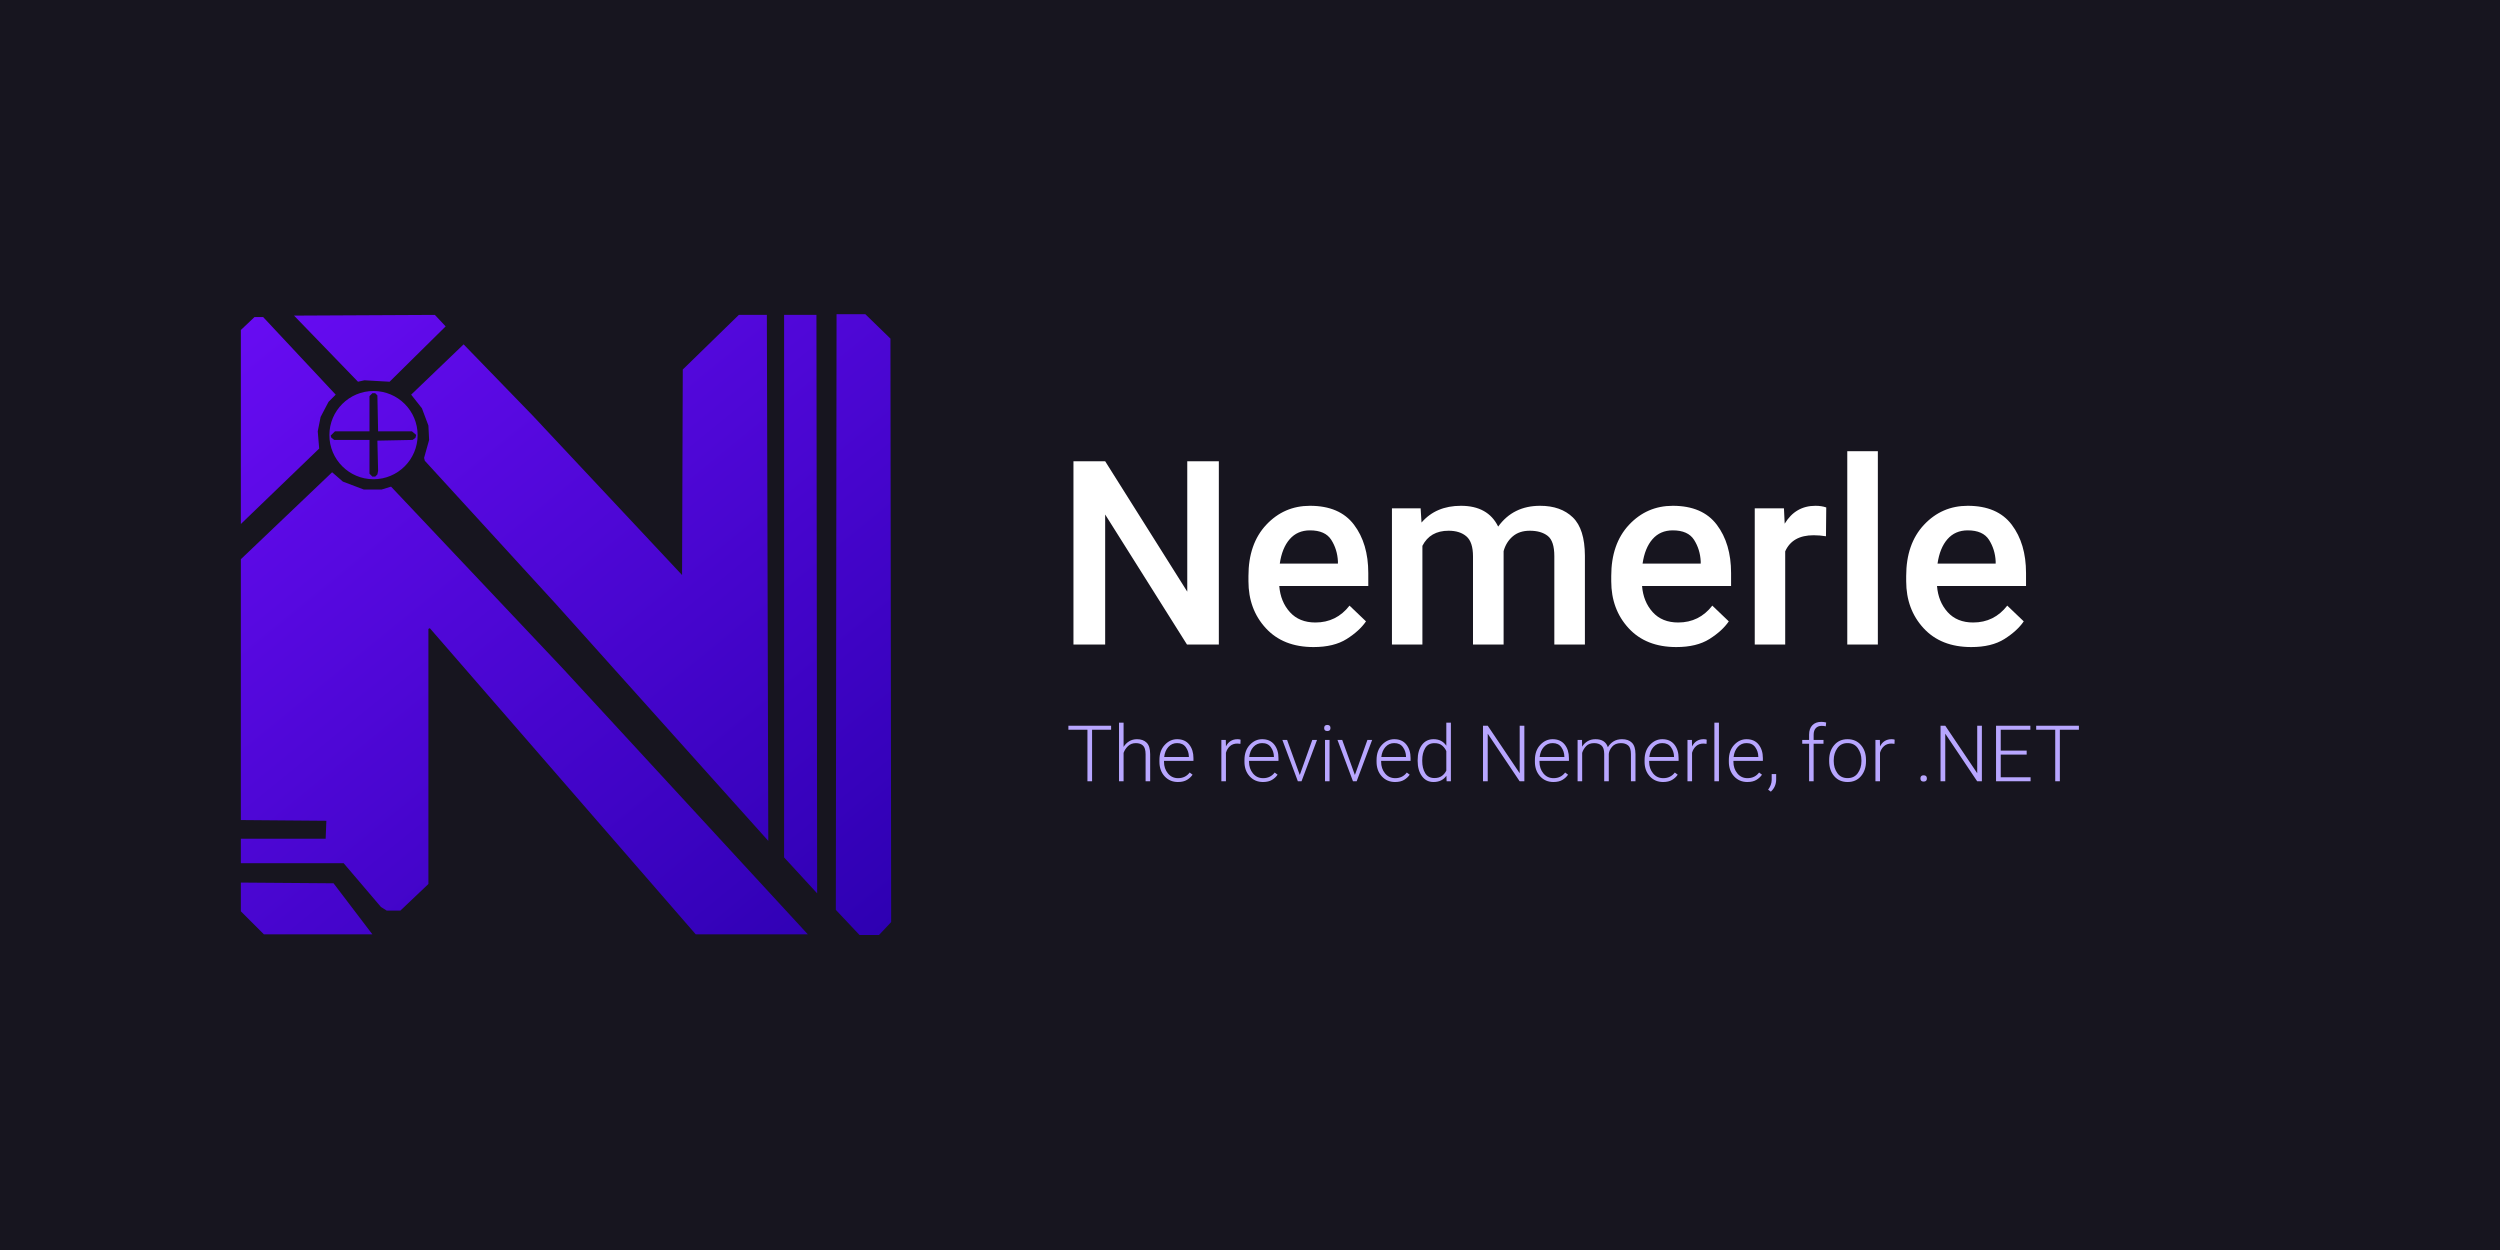
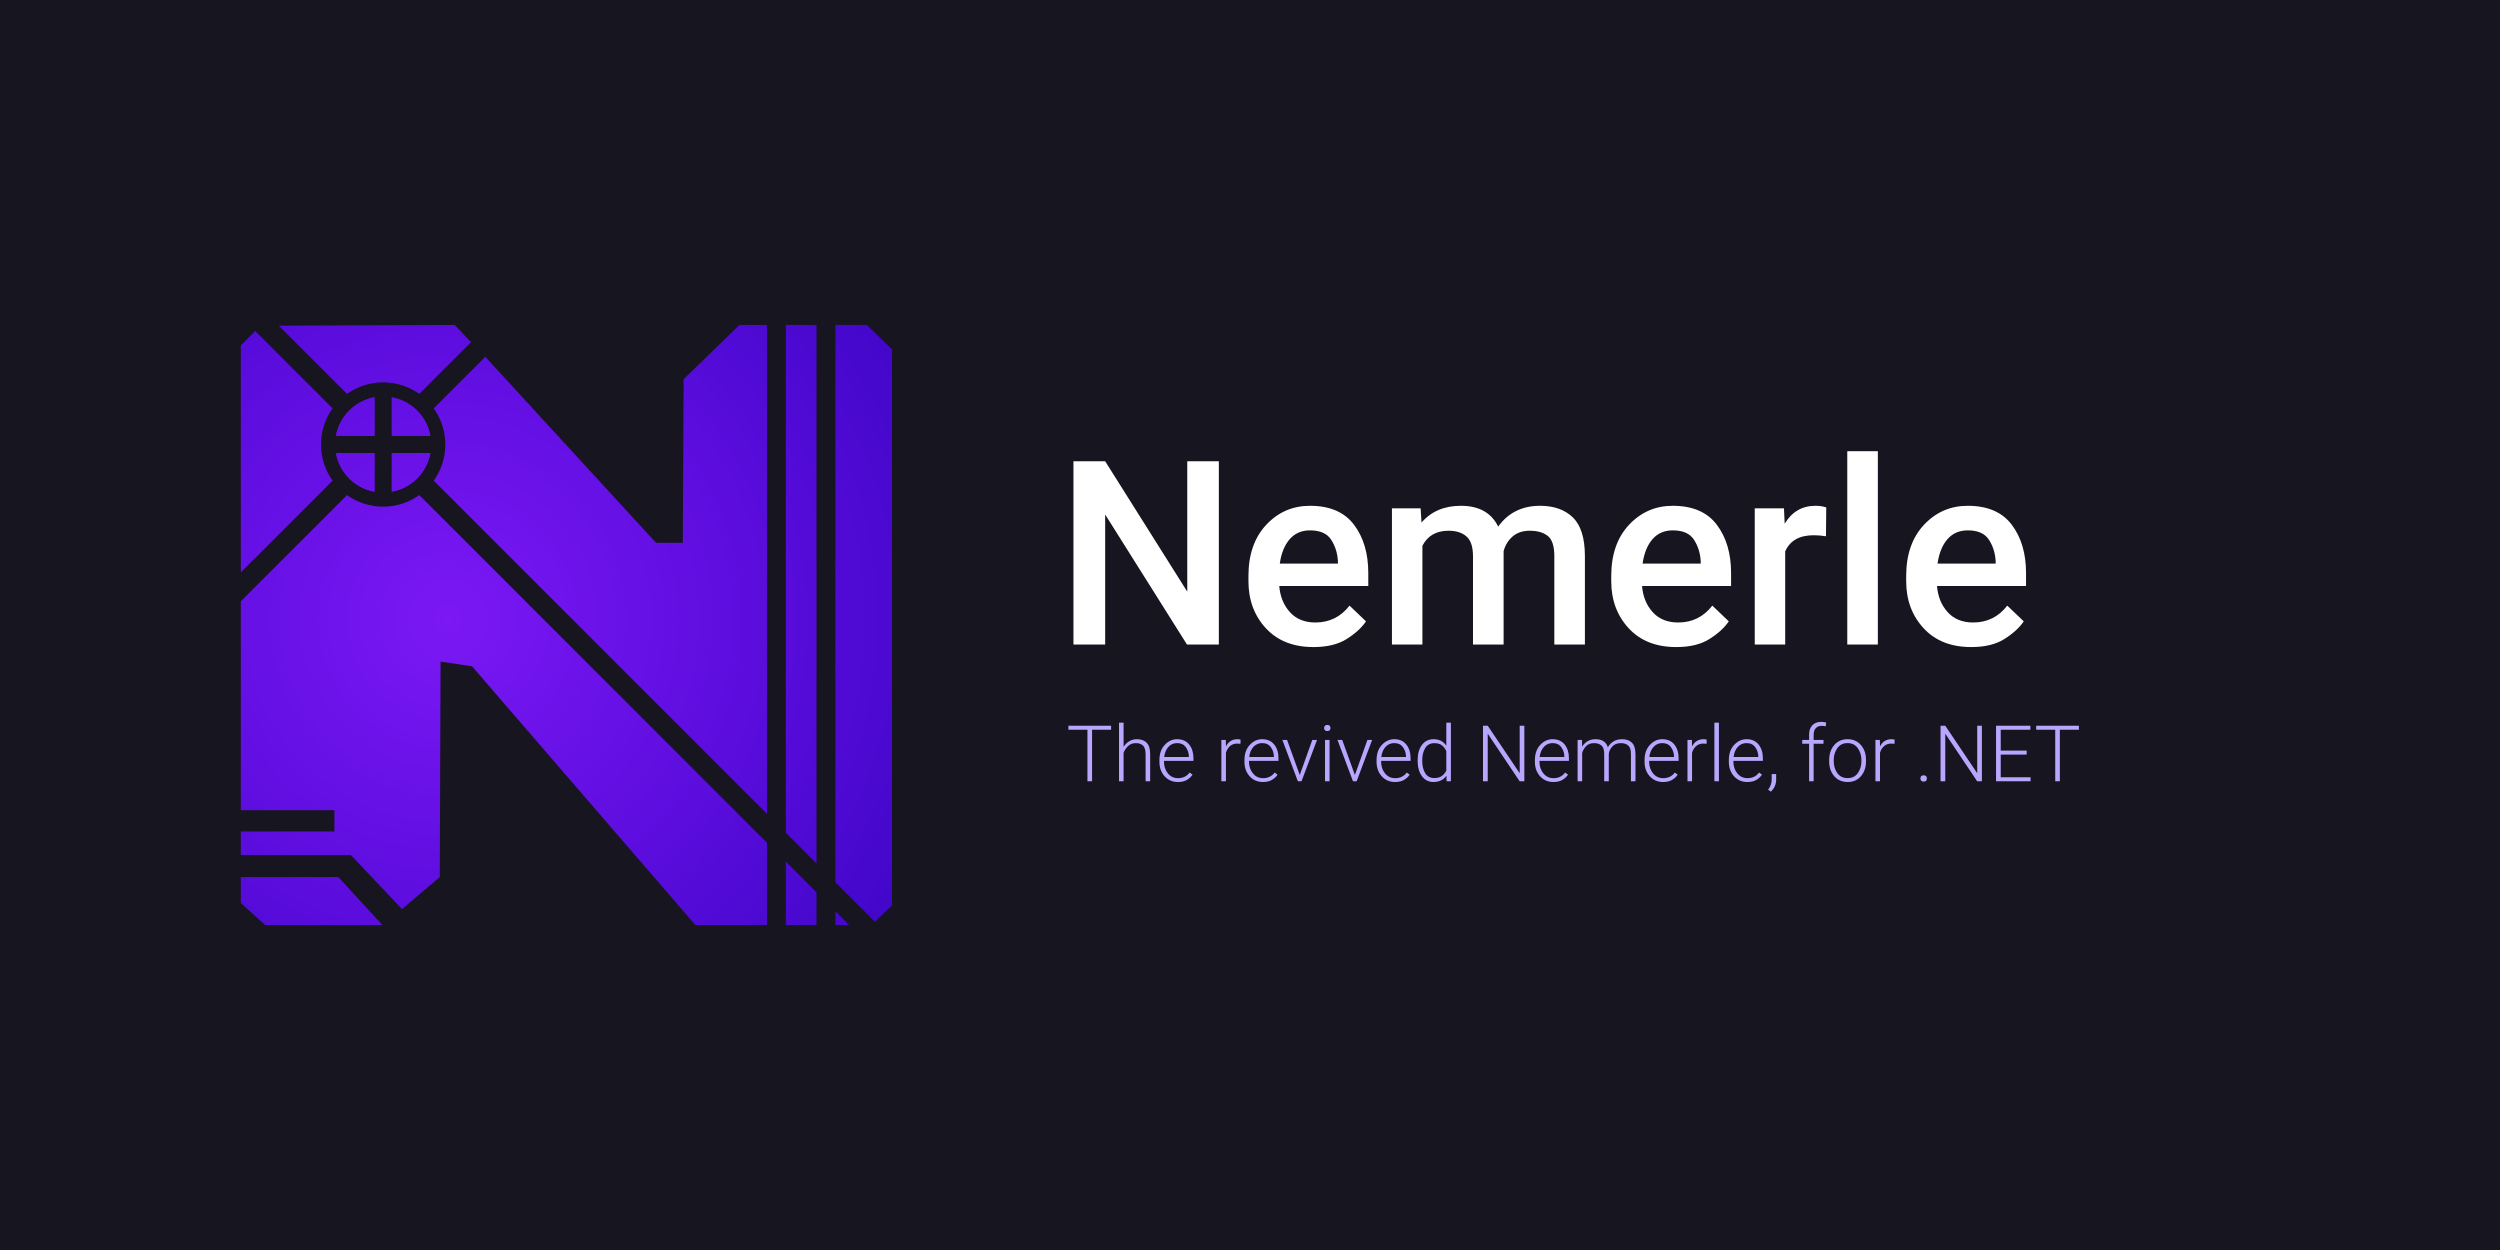
<svg xmlns="http://www.w3.org/2000/svg" width="1280" height="640" viewBox="0 0 1280 640">
-   <defs>
-     <linearGradient id="purple" gradientUnits="userSpaceOnUse" x1="1038.4" y1="1105.2" x2="271.4" y2="162.0">
-       <stop offset="0" stop-color="#2e00b2" />
-       <stop offset="1" stop-color="#670cf2" />
-     </linearGradient>
-   </defs>
  <rect width="1280" height="640" fill="#17151f" />
-   <svg x="110" y="140" width="360" height="360" viewBox="164.8 143.3 978.5 978.5">
-     <g fill="url(#purple)" fill-rule="evenodd">
-       <path d="M201.0,991.0 L201.0,1031.0 L233.0,1063.0 L384.0,1063.0 L330.0,992.0 Z" />
-       <path d="M201.0,541.0 L201.0,904.0 L320.0,905.0 L319.0,930.0 L201.0,930.0 L201.0,964.0 L344.0,964.0 L396.0,1025.0 L404.0,1030.0 L423.0,1030.0 L462.0,993.0 L462.0,638.0 L464.0,637.0 L834.0,1063.0 L990.0,1063.0 L649.0,693.0 L410.0,440.0 L397.0,444.0 L372.0,444.0 L343.0,433.0 L328.0,420.0 Z" />
-       <path d="M324.2,368.3 a61.4,61.4 0 1,0 122.8,0 a61.4,61.4 0 1,0 -122.8,0 Z M384.0,310.0 L388.0,310.0 L391.0,313.0 L392.0,363.0 L439.0,363.0 L445.0,368.0 L444.0,372.0 L440.0,375.0 L391.0,376.0 L392.0,418.0 L391.0,423.0 L388.0,426.0 L384.0,426.0 L380.0,422.0 L380.0,375.0 L331.0,375.0 L327.0,372.0 L326.0,369.0 L332.0,363.0 L380.0,363.0 L380.0,314.0 Z" />
-       <path d="M232.0,204.0 L220.0,204.0 L201.0,222.0 L201.0,492.0 L310.0,387.0 L308.0,363.0 L312.0,343.0 L323.0,322.0 L333.0,312.0 Z" />
-       <path d="M957.0,201.0 L957.0,956.0 L1003.0,1006.0 L1002.0,201.0 Z" />
-       <path d="M511.0,242.0 L438.0,312.0 L453.0,331.0 L462.0,355.0 L463.0,375.0 L456.0,400.0 L457.0,404.0 L640.0,604.0 L935.0,933.0 L933.0,201.0 L894.0,201.0 L816.0,277.0 L815.0,563.0 L607.0,341.0 Z" />
-       <path d="M275.0,202.0 L364.0,294.0 L373.0,292.0 L408.0,294.0 L486.0,217.0 L471.0,201.0 Z" />
-       <path d="M1030.0,200.0 L1029.0,1029.0 L1062.0,1064.0 L1089.0,1064.0 L1106.0,1046.0 L1105.0,234.0 L1070.0,200.0 Z" />
-     </g>
+   <svg x="110" y="140" width="360" height="360" viewBox="180 174.5 894 894">
+     <defs>
+       <radialGradient id="purple" gradientUnits="userSpaceOnUse" cx="476.5" cy="614.5" r="902.9">
+         <stop offset="0%" stop-color="#7b18f4" />
+         <stop offset="42%" stop-color="#5c0dde" />
+         <stop offset="100%" stop-color="#2d02b9" />
+       </radialGradient>
+     </defs>
+     <path d="M 213.00,554.62 329.71,437.91 329.97,438.28 329.41,437.49 328.86,436.69 328.31,435.89 327.78,435.08 327.26,434.26 326.74,433.44 326.24,432.61 325.75,431.78 325.26,430.94 324.79,430.09 324.33,429.24 323.88,428.38 323.44,427.52 323.00,426.65 322.58,425.78 322.18,424.90 321.78,424.01 321.39,423.13 321.01,422.23 320.65,421.33 320.29,420.43 319.95,419.53 319.62,418.61 319.30,417.70 318.99,416.78 318.69,415.86 318.40,414.93 318.13,414.00 317.86,413.07 317.61,412.13 317.37,411.20 317.14,410.25 316.92,409.31 316.71,408.36 316.52,407.41 316.33,406.46 316.16,405.51 316.00,404.55 315.86,403.59 315.72,402.63 315.59,401.67 315.48,400.71 315.38,399.74 315.29,398.78 315.21,397.81 315.15,396.84 315.10,395.88 315.05,394.91 315.02,393.94 315.01,392.97 315.00,392.00 315.01,391.03 315.02,390.06 315.05,389.09 315.10,388.12 315.15,387.16 315.21,386.19 315.29,385.22 315.38,384.26 315.48,383.29 315.59,382.33 315.72,381.37 315.86,380.41 316.00,379.45 316.16,378.49 316.33,377.54 316.52,376.59 316.71,375.64 316.92,374.69 317.14,373.75 317.37,372.80 317.61,371.87 317.86,370.93 318.13,370.00 318.40,369.07 318.69,368.14 318.99,367.22 319.30,366.30 319.62,365.39 319.95,364.47 320.29,363.57 320.65,362.67 321.01,361.77 321.39,360.87 321.78,359.99 322.18,359.10 322.58,358.22 323.00,357.35 323.44,356.48 323.88,355.62 324.33,354.76 324.79,353.91 325.26,353.06 325.75,352.22 326.24,351.39 326.74,350.56 327.26,349.74 327.78,348.92 328.31,348.11 328.86,347.31 329.41,346.51 329.71,346.09 231.31,247.69 213.00,266.00 213.00,554.62 Z M 213.00,857.00 332.00,857.00 332.00,884.00 213.00,884.00 213.00,914.00 353.00,914.00 417.95,982.71 466.00,942.00 467.00,668.00 507.00,674.00 791.00,1003.00 882.00,1003.00 882.00,898.38 439.91,456.29 439.49,456.59 438.69,457.14 437.89,457.69 437.08,458.22 436.26,458.74 435.44,459.26 434.61,459.76 433.78,460.25 432.94,460.74 432.09,461.21 431.24,461.67 430.38,462.12 429.52,462.56 428.65,463.00 427.78,463.42 426.90,463.82 426.01,464.22 425.13,464.61 424.23,464.99 423.33,465.35 422.43,465.71 421.53,466.05 420.61,466.38 419.70,466.70 418.78,467.01 417.86,467.31 416.93,467.60 416.00,467.87 415.07,468.14 414.13,468.39 413.20,468.63 412.25,468.86 411.31,469.08 410.36,469.29 409.41,469.48 408.46,469.67 407.51,469.84 406.55,470.00 405.59,470.14 404.63,470.28 403.67,470.41 402.71,470.52 401.74,470.62 400.78,470.71 399.81,470.79 398.84,470.85 397.88,470.90 396.91,470.95 395.94,470.98 394.97,470.99 394.00,471.00 393.03,470.99 392.06,470.98 391.09,470.95 390.12,470.90 389.16,470.85 388.19,470.79 387.22,470.71 386.26,470.62 385.29,470.52 384.33,470.41 383.37,470.28 382.41,470.14 381.45,470.00 380.49,469.84 379.54,469.67 378.59,469.48 377.64,469.29 376.69,469.08 375.75,468.86 374.80,468.63 373.87,468.39 372.93,468.14 372.00,467.87 371.07,467.60 370.14,467.31 369.22,467.01 368.30,466.70 367.39,466.38 366.47,466.05 365.57,465.71 364.67,465.35 363.77,464.99 362.87,464.61 361.99,464.22 361.10,463.82 360.22,463.42 359.35,463.00 358.48,462.56 357.62,462.12 356.76,461.67 355.91,461.21 355.06,460.74 354.22,460.25 353.39,459.76 352.56,459.26 351.74,458.74 350.92,458.22 350.11,457.69 349.31,457.14 348.51,456.59 348.09,456.29 213.00,591.38 213.00,857.00 Z M 213.00,975.00 244.00,1003.00 393.08,1003.00 337.00,942.00 213.00,942.00 213.00,975.00 Z M 945.00,1003.00 945.00,961.38 906.00,922.38 906.00,1003.00 945.00,1003.00 Z M 986.62,1003.00 969.00,985.38 969.00,1003.00 986.62,1003.00 Z M 1041.00,978.00 1041.00,271.00 1009.00,240.00 969.00,240.00 969.00,948.62 1019.27,998.89 1041.00,978.00 Z M 906.00,240.00 906.00,885.62 945.00,924.62 945.00,240.00 906.00,240.00 Z M 847.00,240.00 776.00,309.00 775.00,517.00 741.00,517.00 523.89,280.50 458.29,346.09 458.03,345.72 458.59,346.51 459.14,347.31 459.69,348.11 460.22,348.92 460.74,349.74 461.26,350.56 461.76,351.39 462.25,352.22 462.74,353.06 463.21,353.91 463.67,354.76 464.12,355.62 464.56,356.48 465.00,357.35 465.42,358.22 465.82,359.10 466.22,359.99 466.61,360.87 466.99,361.77 467.35,362.67 467.71,363.57 468.05,364.47 468.38,365.39 468.70,366.30 469.01,367.22 469.31,368.14 469.60,369.07 469.87,370.00 470.14,370.93 470.39,371.87 470.63,372.80 470.86,373.75 471.08,374.69 471.29,375.64 471.48,376.59 471.67,377.54 471.84,378.49 472.00,379.45 472.14,380.41 472.28,381.37 472.41,382.33 472.52,383.29 472.62,384.26 472.71,385.22 472.79,386.19 472.85,387.16 472.90,388.12 472.95,389.09 472.98,390.06 472.99,391.03 473.00,392.00 472.99,392.97 472.98,393.94 472.95,394.91 472.90,395.88 472.85,396.84 472.79,397.81 472.71,398.78 472.62,399.74 472.52,400.71 472.41,401.67 472.28,402.63 472.14,403.59 472.00,404.55 471.84,405.51 471.67,406.46 471.48,407.41 471.29,408.36 471.08,409.31 470.86,410.25 470.63,411.20 470.39,412.13 470.14,413.07 469.87,414.00 469.60,414.93 469.31,415.86 469.01,416.78 468.70,417.70 468.38,418.61 468.05,419.53 467.71,420.43 467.35,421.33 466.99,422.23 466.61,423.13 466.22,424.01 465.82,424.90 465.42,425.78 465.00,426.65 464.56,427.52 464.12,428.38 463.67,429.24 463.21,430.09 462.74,430.94 462.25,431.78 461.76,432.61 461.26,433.44 460.74,434.26 460.22,435.08 459.69,435.89 459.14,436.69 458.59,437.49 458.03,438.28 458.29,437.91 882.00,861.62 882.00,240.00 847.00,240.00 Z M 501.00,257.00 485.00,240.00 261.29,240.91 348.09,327.71 347.72,327.97 348.51,327.41 349.31,326.86 350.11,326.31 350.92,325.78 351.74,325.26 352.56,324.74 353.39,324.24 354.22,323.75 355.06,323.26 355.91,322.79 356.76,322.33 357.62,321.88 358.48,321.44 359.35,321.00 360.22,320.58 361.10,320.18 361.99,319.78 362.87,319.39 363.77,319.01 364.67,318.65 365.57,318.29 366.47,317.95 367.39,317.62 368.30,317.30 369.22,316.99 370.14,316.69 371.07,316.40 372.00,316.13 372.93,315.86 373.87,315.61 374.80,315.37 375.75,315.14 376.69,314.92 377.64,314.71 378.59,314.52 379.54,314.33 380.49,314.16 381.45,314.00 382.41,313.86 383.37,313.72 384.33,313.59 385.29,313.48 386.26,313.38 387.22,313.29 388.19,313.21 389.16,313.15 390.12,313.10 391.09,313.05 392.06,313.02 393.03,313.01 394.00,313.00 394.97,313.01 395.94,313.02 396.91,313.05 397.88,313.10 398.84,313.15 399.81,313.21 400.78,313.29 401.74,313.38 402.71,313.48 403.67,313.59 404.63,313.72 405.59,313.86 406.55,314.00 407.51,314.16 408.46,314.33 409.41,314.52 410.36,314.71 411.31,314.92 412.25,315.14 413.20,315.37 414.13,315.61 415.07,315.86 416.00,316.13 416.93,316.40 417.86,316.69 418.78,316.99 419.70,317.30 420.61,317.62 421.53,317.95 422.43,318.29 423.33,318.65 424.23,319.01 425.13,319.39 426.01,319.78 426.90,320.18 427.78,320.58 428.65,321.00 429.52,321.44 430.38,321.88 431.24,322.33 432.09,322.79 432.94,323.26 433.78,323.75 434.61,324.24 435.44,324.74 436.26,325.26 437.08,325.78 437.89,326.31 438.69,326.86 439.49,327.41 440.28,327.97 439.91,327.71 505.81,261.81 501.00,257.00 Z M 453.83,403.90 453.97,403.17 454.00,403.00 405.00,403.00 405.00,452.00 405.17,451.97 405.90,451.83 406.63,451.68 407.37,451.52 408.09,451.35 408.82,451.17 409.55,450.99 410.27,450.79 410.99,450.59 411.71,450.37 412.42,450.15 413.13,449.92 413.84,449.68 414.55,449.43 415.25,449.18 415.95,448.91 416.65,448.64 417.34,448.36 418.03,448.07 418.72,447.77 419.40,447.46 420.08,447.14 420.76,446.82 421.43,446.49 422.09,446.15 422.76,445.80 423.41,445.44 424.07,445.08 424.72,444.70 425.36,444.32 426.00,443.93 426.63,443.54 427.26,443.13 427.89,442.72 428.51,442.30 429.12,441.87 429.73,441.44 430.34,441.00 430.94,440.55 431.53,440.09 432.12,439.62 432.70,439.15 433.27,438.68 433.84,438.19 434.41,437.70 434.97,437.20 435.52,436.69 436.06,436.18 436.60,435.66 437.13,435.13 437.66,434.60 438.18,434.06 438.69,433.52 439.20,432.97 439.70,432.41 440.19,431.84 440.68,431.27 441.15,430.70 441.62,430.12 442.09,429.53 442.55,428.94 443.00,428.34 443.44,427.73 443.87,427.12 444.30,426.51 444.72,425.89 445.13,425.26 445.54,424.63 445.93,424.00 446.32,423.36 446.70,422.72 447.08,422.07 447.44,421.41 447.80,420.76 448.15,420.09 448.49,419.43 448.82,418.76 449.14,418.08 449.46,417.40 449.77,416.72 450.07,416.03 450.36,415.34 450.64,414.65 450.91,413.95 451.18,413.25 451.43,412.55 451.68,411.84 451.92,411.13 452.15,410.42 452.37,409.71 452.59,408.99 452.79,408.27 452.99,407.55 453.17,406.82 453.35,406.09 453.52,405.37 453.68,404.63 453.83,403.90 Z M 382.10,451.83 382.83,451.97 383.00,452.00 383.00,403.00 334.00,403.00 334.03,403.17 334.17,403.90 334.32,404.63 334.48,405.37 334.65,406.09 334.83,406.82 335.01,407.55 335.21,408.27 335.41,408.99 335.63,409.71 335.85,410.42 336.08,411.13 336.32,411.84 336.57,412.55 336.82,413.25 337.09,413.95 337.36,414.65 337.64,415.34 337.93,416.03 338.23,416.72 338.54,417.40 338.86,418.08 339.18,418.76 339.51,419.43 339.85,420.09 340.20,420.76 340.56,421.41 340.92,422.07 341.30,422.72 341.68,423.36 342.07,424.00 342.46,424.63 342.87,425.26 343.28,425.89 343.70,426.51 344.13,427.12 344.56,427.73 345.00,428.34 345.45,428.94 345.91,429.53 346.38,430.12 346.85,430.70 347.32,431.27 347.81,431.84 348.30,432.41 348.80,432.97 349.31,433.52 349.82,434.06 350.34,434.60 350.87,435.13 351.40,435.66 351.94,436.18 352.48,436.69 353.03,437.20 353.59,437.70 354.16,438.19 354.73,438.68 355.30,439.15 355.88,439.62 356.47,440.09 357.06,440.55 357.66,441.00 358.27,441.44 358.88,441.87 359.49,442.30 360.11,442.72 360.74,443.13 361.37,443.54 362.00,443.93 362.64,444.32 363.28,444.70 363.93,445.08 364.59,445.44 365.24,445.80 365.91,446.15 366.57,446.49 367.24,446.82 367.92,447.14 368.60,447.46 369.28,447.77 369.97,448.07 370.66,448.36 371.35,448.64 372.05,448.91 372.75,449.18 373.45,449.43 374.16,449.68 374.87,449.92 375.58,450.15 376.29,450.37 377.01,450.59 377.73,450.79 378.45,450.99 379.18,451.17 379.91,451.35 380.63,451.52 381.37,451.68 382.10,451.83 Z M 334.17,380.10 334.03,380.83 334.00,381.00 383.00,381.00 383.00,332.00 382.83,332.03 382.10,332.17 381.37,332.32 380.63,332.48 379.91,332.65 379.18,332.83 378.45,333.01 377.73,333.21 377.01,333.41 376.29,333.63 375.58,333.85 374.87,334.08 374.16,334.32 373.45,334.57 372.75,334.82 372.05,335.09 371.35,335.36 370.66,335.64 369.97,335.93 369.28,336.23 368.60,336.54 367.92,336.86 367.24,337.18 366.57,337.51 365.91,337.85 365.24,338.20 364.59,338.56 363.93,338.92 363.28,339.30 362.64,339.68 362.00,340.07 361.37,340.46 360.74,340.87 360.11,341.28 359.49,341.70 358.88,342.13 358.27,342.56 357.66,343.00 357.06,343.45 356.47,343.91 355.88,344.38 355.30,344.85 354.73,345.32 354.16,345.81 353.59,346.30 353.03,346.80 352.48,347.31 351.94,347.82 351.40,348.34 350.87,348.87 350.34,349.40 349.82,349.94 349.31,350.48 348.80,351.03 348.30,351.59 347.81,352.16 347.32,352.73 346.85,353.30 346.38,353.88 345.91,354.47 345.45,355.06 345.00,355.66 344.56,356.27 344.13,356.88 343.70,357.49 343.28,358.11 342.87,358.74 342.46,359.37 342.07,360.00 341.68,360.64 341.30,361.28 340.92,361.93 340.56,362.59 340.20,363.24 339.85,363.91 339.51,364.57 339.18,365.24 338.86,365.92 338.54,366.60 338.23,367.28 337.93,367.97 337.64,368.66 337.36,369.35 337.09,370.05 336.82,370.75 336.57,371.45 336.32,372.16 336.08,372.87 335.85,373.58 335.63,374.29 335.41,375.01 335.21,375.73 335.01,376.45 334.83,377.18 334.65,377.91 334.48,378.63 334.32,379.37 334.17,380.10 Z M 405.90,332.17 405.17,332.03 405.00,332.00 405.00,381.00 454.00,381.00 453.97,380.83 453.83,380.10 453.68,379.37 453.52,378.63 453.35,377.91 453.17,377.18 452.99,376.45 452.79,375.73 452.59,375.01 452.37,374.29 452.15,373.58 451.92,372.87 451.68,372.16 451.43,371.45 451.18,370.75 450.91,370.05 450.64,369.35 450.36,368.66 450.07,367.97 449.77,367.28 449.46,366.60 449.14,365.92 448.82,365.24 448.49,364.57 448.15,363.91 447.80,363.24 447.44,362.59 447.08,361.93 446.70,361.28 446.32,360.64 445.93,360.00 445.54,359.37 445.13,358.74 444.72,358.11 444.30,357.49 443.87,356.88 443.44,356.27 443.00,355.66 442.55,355.06 442.09,354.47 441.62,353.88 441.15,353.30 440.68,352.73 440.19,352.16 439.70,351.59 439.20,351.03 438.69,350.48 438.18,349.94 437.66,349.40 437.13,348.87 436.60,348.34 436.06,347.82 435.52,347.31 434.97,346.80 434.41,346.30 433.84,345.81 433.27,345.32 432.70,344.85 432.12,344.38 431.53,343.91 430.94,343.45 430.34,343.00 429.73,342.56 429.12,342.13 428.51,341.70 427.89,341.28 427.26,340.87 426.63,340.46 426.00,340.07 425.36,339.68 424.72,339.30 424.07,338.92 423.41,338.56 422.76,338.20 422.09,337.85 421.43,337.51 420.76,337.18 420.08,336.86 419.40,336.54 418.72,336.23 418.03,335.93 417.34,335.64 416.65,335.36 415.95,335.09 415.25,334.82 414.55,334.57 413.84,334.32 413.13,334.08 412.42,333.85 411.71,333.63 410.99,333.41 410.27,333.21 409.55,333.01 408.82,332.83 408.09,332.65 407.37,332.48 406.63,332.32 405.90,332.17 Z" fill="url(#purple)" fill-rule="evenodd" />
+     <path d="M 453.97,380.83 453.83,380.10 453.68,379.37 453.52,378.63 453.35,377.91 453.17,377.18 452.99,376.45 452.79,375.73 452.59,375.01 452.37,374.29 452.15,373.58 451.92,372.87 451.68,372.16 451.43,371.45 451.18,370.75 450.91,370.05 450.64,369.35 450.36,368.66 450.07,367.97 449.77,367.28 449.46,366.60 449.14,365.92 448.82,365.24 448.49,364.57 448.15,363.91 447.80,363.24 447.44,362.59 447.08,361.93 446.70,361.28 446.32,360.64 445.93,360.00 445.54,359.37 445.13,358.74 444.72,358.11 444.30,357.49 443.87,356.88 443.44,356.27 443.00,355.66 442.55,355.06 442.09,354.47 441.62,353.88 441.15,353.30 440.68,352.73 440.19,352.16 439.70,351.59 439.20,351.03 438.69,350.48 438.18,349.94 437.66,349.40 437.13,348.87 436.60,348.34 436.06,347.82 435.52,347.31 434.97,346.80 434.41,346.30 433.84,345.81 433.27,345.32 432.70,344.85 432.12,344.38 431.53,343.91 430.94,343.45 430.34,343.00 429.73,342.56 429.12,342.13 428.51,341.70 427.89,341.28 427.26,340.87 426.63,340.46 426.00,340.07 425.36,339.68 424.72,339.30 424.07,338.92 423.41,338.56 422.76,338.20 422.09,337.85 421.43,337.51 420.76,337.18 420.08,336.86 419.40,336.54 418.72,336.23 418.03,335.93 417.34,335.64 416.65,335.36 415.95,335.09 415.25,334.82 414.55,334.57 413.84,334.32 413.13,334.08 412.42,333.85 411.71,333.63 410.99,333.41 410.27,333.21 409.55,333.01 408.82,332.83 408.09,332.65 407.37,332.48 406.63,332.32 405.90,332.17 405.17,332.03 405.00,332.00 405.00,381.00 454.00,381.00 453.97,380.83 Z M 382.83,332.03 382.10,332.17 381.37,332.32 380.63,332.48 379.91,332.65 379.18,332.83 378.45,333.01 377.73,333.21 377.01,333.41 376.29,333.63 375.58,333.85 374.87,334.08 374.16,334.32 373.45,334.57 372.75,334.82 372.05,335.09 371.35,335.36 370.66,335.64 369.97,335.93 369.28,336.23 368.60,336.54 367.92,336.86 367.24,337.18 366.57,337.51 365.91,337.85 365.24,338.20 364.59,338.56 363.93,338.92 363.28,339.30 362.64,339.68 362.00,340.07 361.37,340.46 360.74,340.87 360.11,341.28 359.49,341.70 358.88,342.13 358.27,342.56 357.66,343.00 357.06,343.45 356.47,343.91 355.88,344.38 355.30,344.85 354.73,345.32 354.16,345.81 353.59,346.30 353.03,346.80 352.48,347.31 351.94,347.82 351.40,348.34 350.87,348.87 350.34,349.40 349.82,349.94 349.31,350.48 348.80,351.03 348.30,351.59 347.81,352.16 347.32,352.73 346.85,353.30 346.38,353.88 345.91,354.47 345.45,355.06 345.00,355.66 344.56,356.27 344.13,356.88 343.70,357.49 343.28,358.11 342.87,358.74 342.46,359.37 342.07,360.00 341.68,360.64 341.30,361.28 340.92,361.93 340.56,362.59 340.20,363.24 339.85,363.91 339.51,364.57 339.18,365.24 338.86,365.92 338.54,366.60 338.23,367.28 337.93,367.97 337.64,368.66 337.36,369.35 337.09,370.05 336.82,370.75 336.57,371.45 336.32,372.16 336.08,372.87 335.85,373.58 335.63,374.29 335.41,375.01 335.21,375.73 335.01,376.45 334.83,377.18 334.65,377.91 334.48,378.63 334.32,379.37 334.17,380.10 334.03,380.83 334.00,381.00 383.00,381.00 383.00,332.00 382.83,332.03 Z M 334.03,403.17 334.17,403.90 334.32,404.63 334.48,405.37 334.65,406.09 334.83,406.82 335.01,407.55 335.21,408.27 335.41,408.99 335.63,409.71 335.85,410.42 336.08,411.13 336.32,411.84 336.57,412.55 336.82,413.25 337.09,413.95 337.36,414.65 337.64,415.34 337.93,416.03 338.23,416.72 338.54,417.40 338.86,418.08 339.18,418.76 339.51,419.43 339.85,420.09 340.20,420.76 340.56,421.41 340.92,422.07 341.30,422.72 341.68,423.36 342.07,424.00 342.46,424.63 342.87,425.26 343.28,425.89 343.70,426.51 344.13,427.12 344.56,427.73 345.00,428.34 345.45,428.94 345.91,429.53 346.38,430.12 346.85,430.70 347.32,431.27 347.81,431.84 348.30,432.41 348.80,432.97 349.31,433.52 349.82,434.06 350.34,434.60 350.87,435.13 351.40,435.66 351.94,436.18 352.48,436.69 353.03,437.20 353.59,437.70 354.16,438.19 354.73,438.68 355.30,439.15 355.88,439.62 356.47,440.09 357.06,440.55 357.66,441.00 358.27,441.44 358.88,441.87 359.49,442.30 360.11,442.72 360.74,443.13 361.37,443.54 362.00,443.93 362.64,444.32 363.28,444.70 363.93,445.08 364.59,445.44 365.24,445.80 365.91,446.15 366.57,446.49 367.24,446.82 367.92,447.14 368.60,447.46 369.28,447.77 369.97,448.07 370.66,448.36 371.35,448.64 372.05,448.91 372.75,449.18 373.45,449.43 374.16,449.68 374.87,449.92 375.58,450.15 376.29,450.37 377.01,450.59 377.73,450.79 378.45,450.99 379.18,451.17 379.91,451.35 380.63,451.52 381.37,451.68 382.10,451.83 382.83,451.97 383.00,452.00 383.00,403.00 334.00,403.00 334.03,403.17 Z M 405.17,451.97 405.90,451.83 406.63,451.68 407.37,451.52 408.09,451.35 408.82,451.17 409.55,450.99 410.27,450.79 410.99,450.59 411.71,450.37 412.42,450.15 413.13,449.92 413.84,449.68 414.55,449.43 415.25,449.18 415.95,448.91 416.65,448.64 417.34,448.36 418.03,448.07 418.72,447.77 419.40,447.46 420.08,447.14 420.76,446.82 421.43,446.49 422.09,446.15 422.76,445.80 423.41,445.44 424.07,445.08 424.72,444.70 425.36,444.32 426.00,443.93 426.63,443.54 427.26,443.13 427.89,442.72 428.51,442.30 429.12,441.87 429.73,441.44 430.34,441.00 430.94,440.55 431.53,440.09 432.12,439.62 432.70,439.15 433.27,438.68 433.84,438.19 434.41,437.70 434.97,437.20 435.52,436.69 436.06,436.18 436.60,435.66 437.13,435.13 437.66,434.60 438.18,434.06 438.69,433.52 439.20,432.97 439.70,432.41 440.19,431.84 440.68,431.27 441.15,430.70 441.62,430.12 442.09,429.53 442.55,428.94 443.00,428.34 443.44,427.73 443.87,427.12 444.30,426.51 444.72,425.89 445.13,425.26 445.54,424.63 445.93,424.00 446.32,423.36 446.70,422.72 447.08,422.07 447.44,421.41 447.80,420.76 448.15,420.09 448.49,419.43 448.82,418.76 449.14,418.08 449.46,417.40 449.77,416.72 450.07,416.03 450.36,415.34 450.64,414.65 450.91,413.95 451.18,413.25 451.43,412.55 451.68,411.84 451.92,411.13 452.15,410.42 452.37,409.71 452.59,408.99 452.79,408.27 452.99,407.55 453.17,406.82 453.35,406.09 453.52,405.37 453.68,404.63 453.83,403.90 453.97,403.17 454.00,403.00 405.00,403.00 405.00,452.00 405.17,451.97 Z" fill="url(#purple)" fill-rule="evenodd" />
  </svg>
  <text x="540" y="330" font-family="Roboto" font-weight="500" font-size="132" fill="#ffffff">Nemerle</text>
  <text x="546" y="400" font-family="Roboto" font-weight="300" font-size="40" fill="#b8a6ff">The revived Nemerle, for .NET</text>
</svg>
